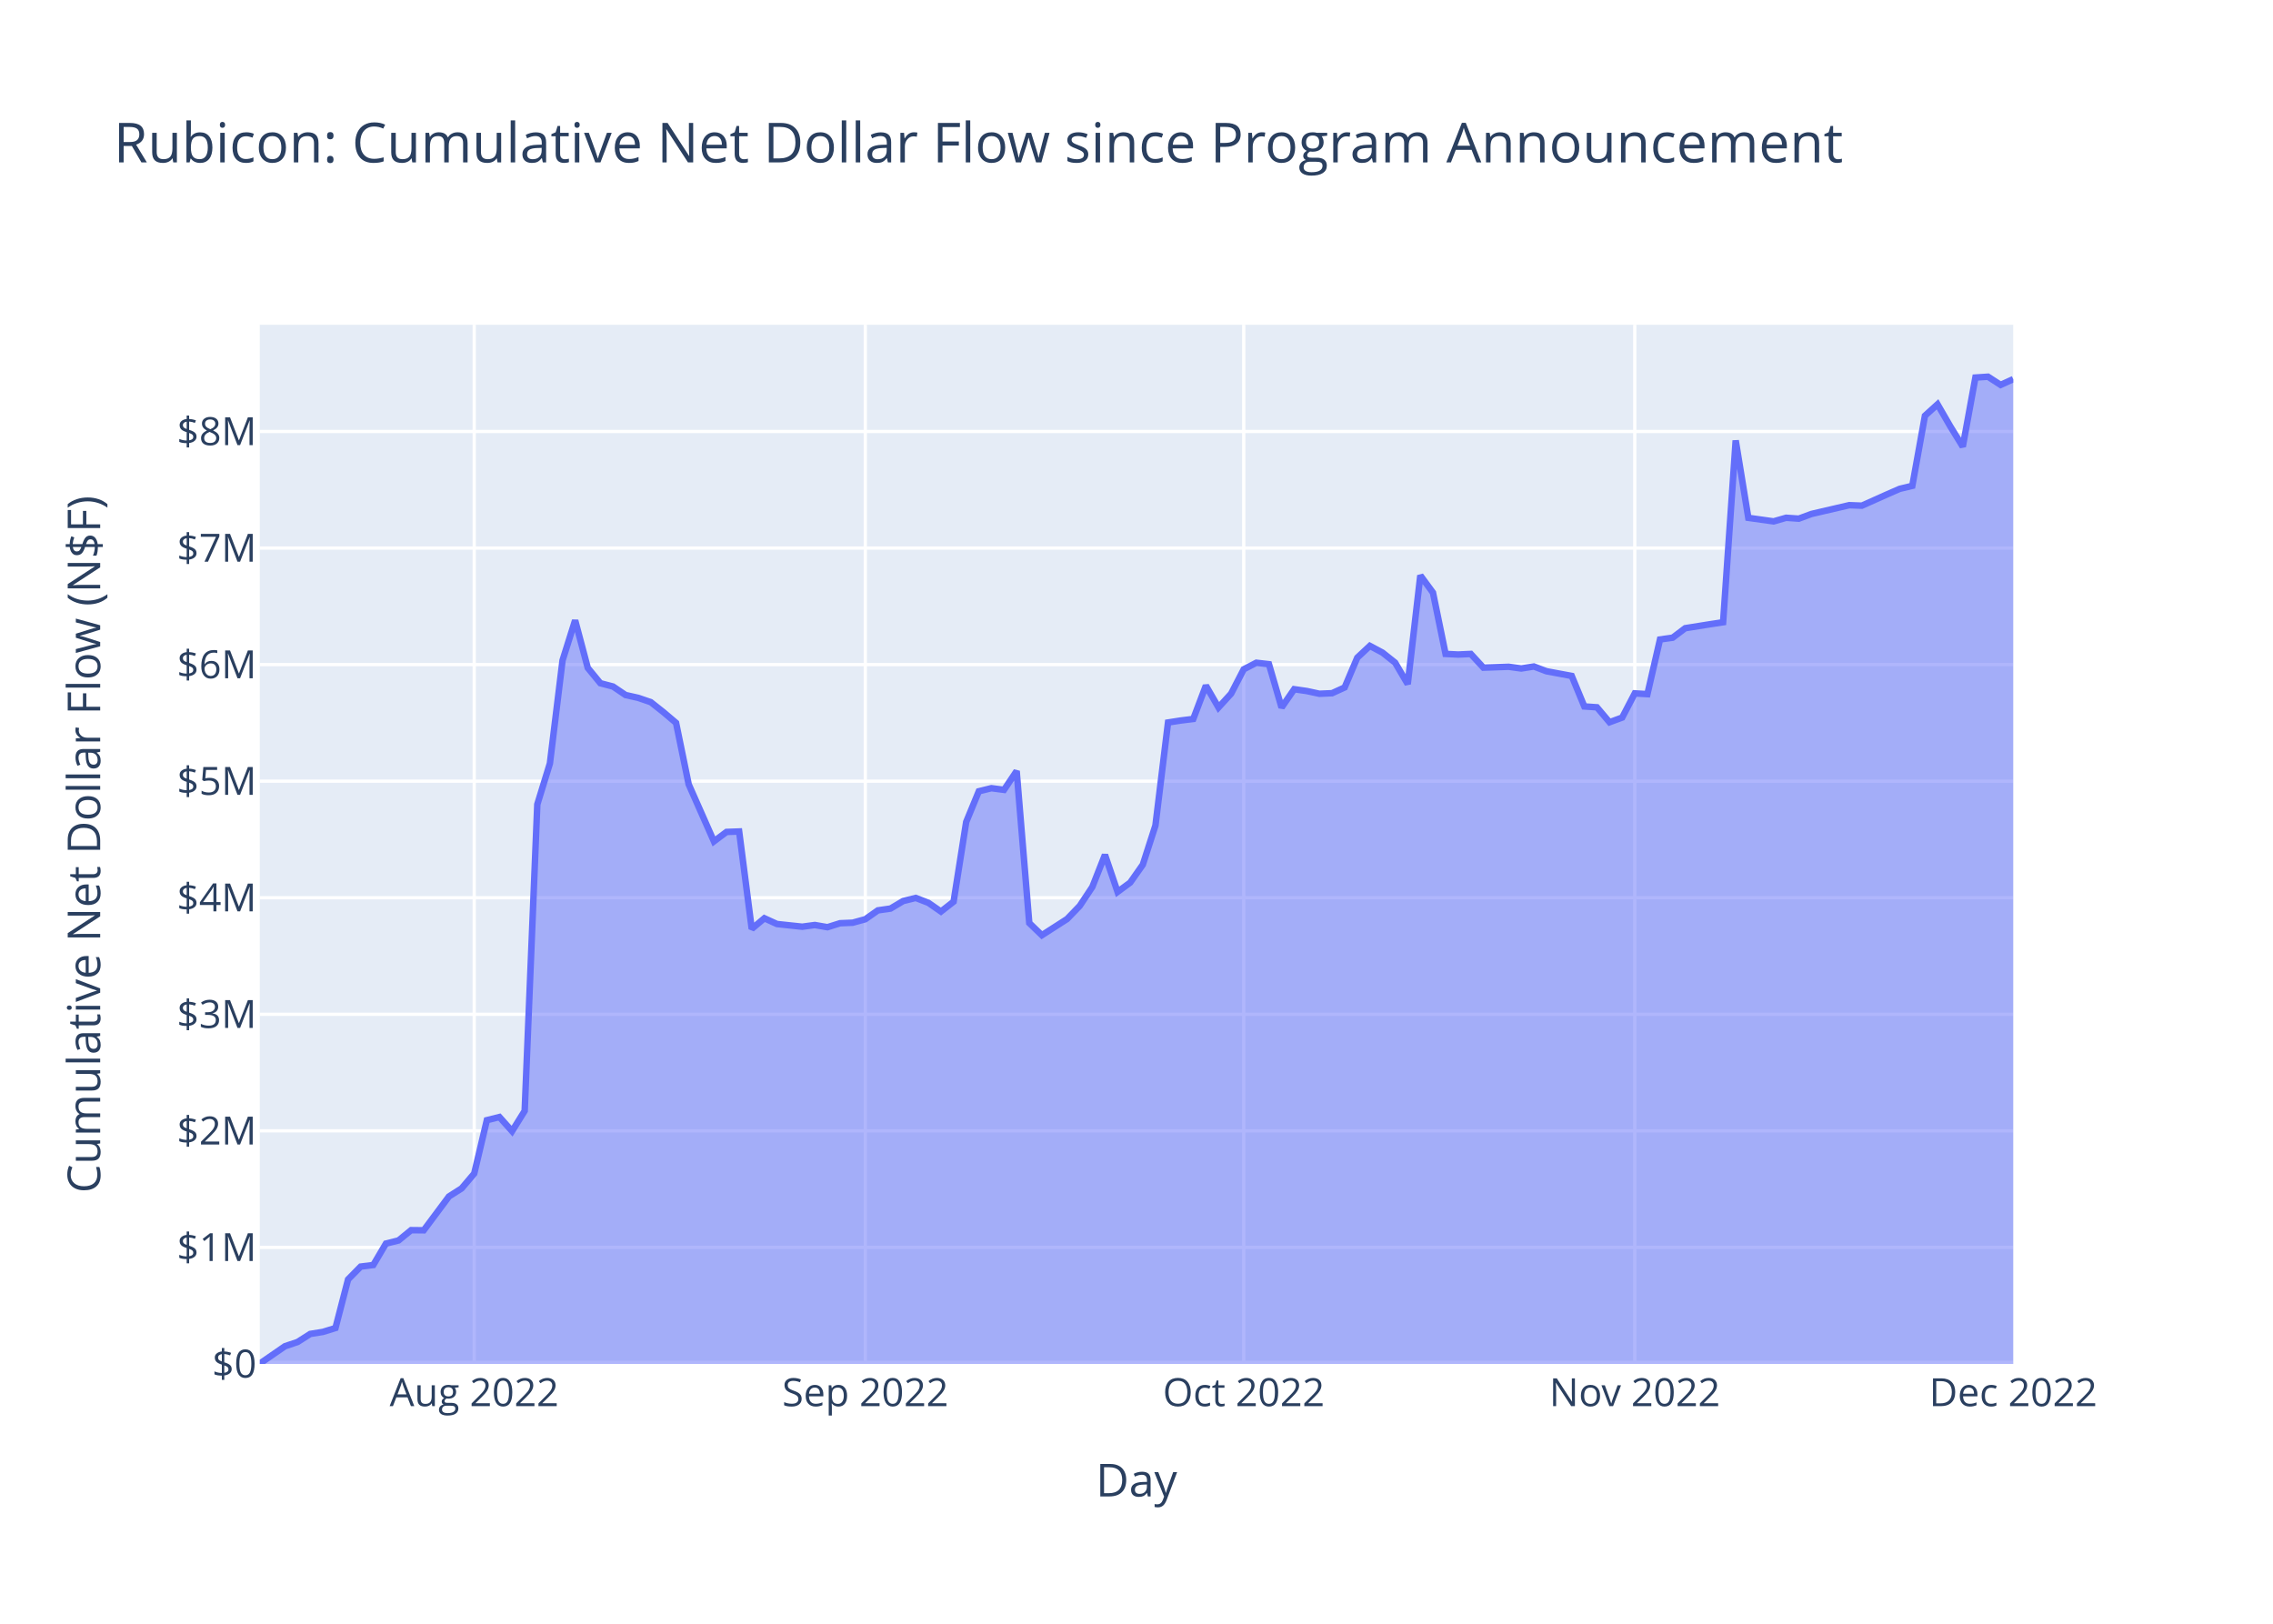
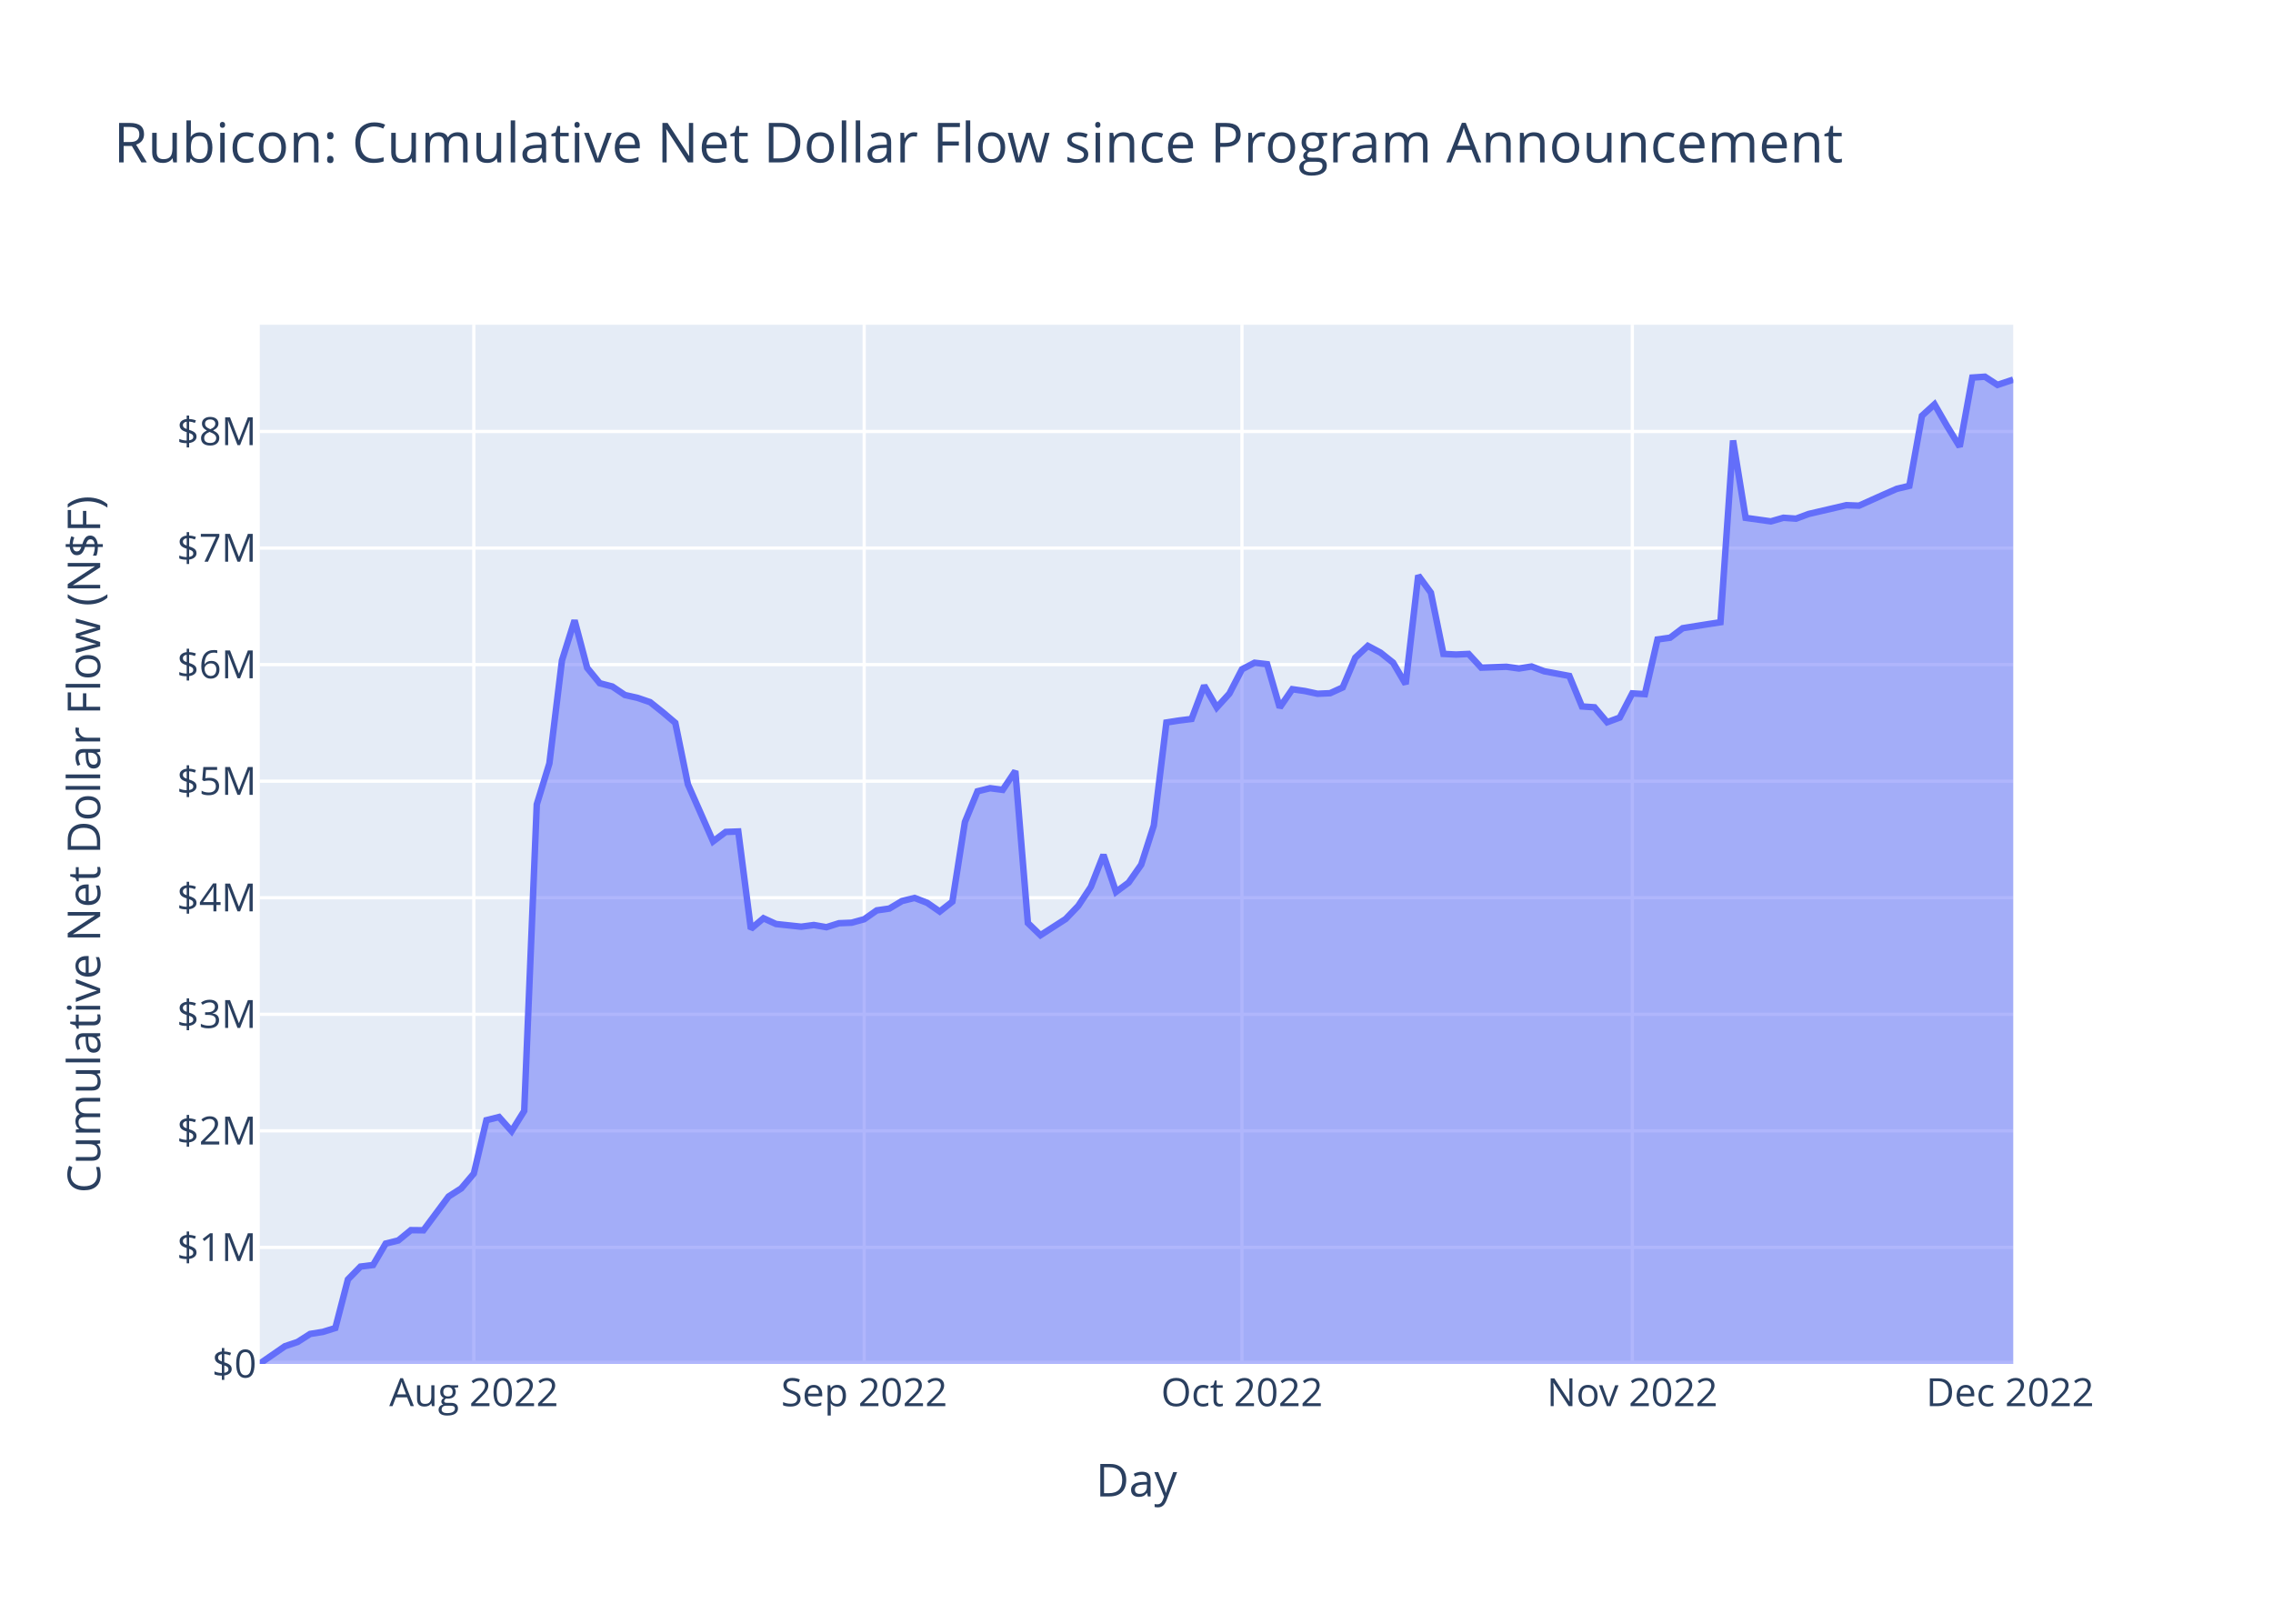
<svg xmlns="http://www.w3.org/2000/svg" class="main-svg" width="700" height="500" style="" viewBox="0 0 700 500">
  <rect x="0" y="0" width="700" height="500" style="fill: rgb(255, 255, 255); fill-opacity: 1;" />
-   <defs id="defs-6bf295">
+   <defs id="defs-1fdcac">
    <g class="clips">
-       <clipPath id="clip6bf295xyplot" class="plotclip">
+       <clipPath id="clip1fdcacxyplot" class="plotclip">
        <rect width="540" height="320" />
      </clipPath>
-       <clipPath class="axesclip" id="clip6bf295x">
+       <clipPath class="axesclip" id="clip1fdcacx">
        <rect x="80" y="0" width="540" height="500" />
      </clipPath>
-       <clipPath class="axesclip" id="clip6bf295y">
+       <clipPath class="axesclip" id="clip1fdcacy">
        <rect x="0" y="100" width="700" height="320" />
      </clipPath>
-       <clipPath class="axesclip" id="clip6bf295xy">
+       <clipPath class="axesclip" id="clip1fdcacxy">
        <rect x="80" y="100" width="540" height="320" />
      </clipPath>
    </g>
    <g class="gradients" />
    <g class="patterns" />
  </defs>
  <g class="bglayer">
    <rect class="bg" x="80" y="100" width="540" height="320" style="fill: rgb(229, 236, 246); fill-opacity: 1; stroke-width: 0;" />
  </g>
  <g class="layer-below">
    <g class="imagelayer" />
    <g class="shapelayer" />
  </g>
  <g class="cartesianlayer">
    <g class="subplot xy">
      <g class="layer-subplot">
        <g class="shapelayer" />
        <g class="imagelayer" />
      </g>
      <g class="minor-gridlayer">
        <g class="x" />
        <g class="y" />
      </g>
      <g class="gridlayer">
        <g class="x">
-           <path class="xgrid crisp" transform="translate(146.04,0)" d="M0,100v320" style="stroke: rgb(255, 255, 255); stroke-opacity: 1; stroke-width: 1px;" />
-           <path class="xgrid crisp" transform="translate(266.48,0)" d="M0,100v320" style="stroke: rgb(255, 255, 255); stroke-opacity: 1; stroke-width: 1px;" />
-           <path class="xgrid crisp" transform="translate(383.02,0)" d="M0,100v320" style="stroke: rgb(255, 255, 255); stroke-opacity: 1; stroke-width: 1px;" />
-           <path class="xgrid crisp" transform="translate(503.45,0)" d="M0,100v320" style="stroke: rgb(255, 255, 255); stroke-opacity: 1; stroke-width: 1px;" />
+           <path class="xgrid crisp" transform="translate(145.92,0)" d="M0,100v320" style="stroke: rgb(255, 255, 255); stroke-opacity: 1; stroke-width: 1px;" />
+           <path class="xgrid crisp" transform="translate(266.14,0)" d="M0,100v320" style="stroke: rgb(255, 255, 255); stroke-opacity: 1; stroke-width: 1px;" />
+           <path class="xgrid crisp" transform="translate(382.48,0)" d="M0,100v320" style="stroke: rgb(255, 255, 255); stroke-opacity: 1; stroke-width: 1px;" />
+           <path class="xgrid crisp" transform="translate(502.69,0)" d="M0,100v320" style="stroke: rgb(255, 255, 255); stroke-opacity: 1; stroke-width: 1px;" />
        </g>
        <g class="y">
          <path class="ygrid crisp" transform="translate(0,384.11)" d="M80,0h540" style="stroke: rgb(255, 255, 255); stroke-opacity: 1; stroke-width: 1px;" />
          <path class="ygrid crisp" transform="translate(0,348.22)" d="M80,0h540" style="stroke: rgb(255, 255, 255); stroke-opacity: 1; stroke-width: 1px;" />
          <path class="ygrid crisp" transform="translate(0,312.33)" d="M80,0h540" style="stroke: rgb(255, 255, 255); stroke-opacity: 1; stroke-width: 1px;" />
          <path class="ygrid crisp" transform="translate(0,276.44)" d="M80,0h540" style="stroke: rgb(255, 255, 255); stroke-opacity: 1; stroke-width: 1px;" />
          <path class="ygrid crisp" transform="translate(0,240.55)" d="M80,0h540" style="stroke: rgb(255, 255, 255); stroke-opacity: 1; stroke-width: 1px;" />
          <path class="ygrid crisp" transform="translate(0,204.65)" d="M80,0h540" style="stroke: rgb(255, 255, 255); stroke-opacity: 1; stroke-width: 1px;" />
          <path class="ygrid crisp" transform="translate(0,168.76)" d="M80,0h540" style="stroke: rgb(255, 255, 255); stroke-opacity: 1; stroke-width: 1px;" />
          <path class="ygrid crisp" transform="translate(0,132.87)" d="M80,0h540" style="stroke: rgb(255, 255, 255); stroke-opacity: 1; stroke-width: 1px;" />
        </g>
      </g>
      <g class="zerolinelayer">
        <path class="yzl zl crisp" transform="translate(0,420)" d="M80,0h540" style="stroke: rgb(255, 255, 255); stroke-opacity: 1; stroke-width: 2px;" />
      </g>
      <path class="xlines-below" />
      <path class="ylines-below" />
      <g class="overlines-below" />
      <g class="xaxislayer-below" />
      <g class="yaxislayer-below" />
      <g class="overaxes-below" />
-       <g class="plot" transform="translate(80,100)" clip-path="url(#clip6bf295xyplot)">
+       <g class="plot" transform="translate(80,100)" clip-path="url(#clip1fdcacxyplot)">
        <g class="scatterlayer mlayer">
-           <g class="trace scatter tracea78a37" style="stroke-miterlimit: 2;">
+           <g class="trace scatter trace8cf8ca" style="stroke-miterlimit: 2;">
            <g class="fills">
              <g>
-                 <path class="js-fill" d="M540,320L0,320L0,319.9L7.77,314.54L11.65,313.24L15.54,310.76L19.42,310.14L23.31,308.94L27.19,293.98L31.08,290.02L34.96,289.53L38.85,282.94L42.73,281.97L46.62,278.8L50.5,278.84L58.27,268.42L62.16,265.94L66.04,261.37L69.93,244.94L73.81,243.97L77.7,248.32L81.58,242.08L85.47,147.69L89.35,135.08L93.24,103.35L97.12,91.03L101.01,105.66L104.89,110.38L108.78,111.4L112.66,114.02L116.55,114.89L120.43,116.22L124.32,119.3L128.2,122.59L132.09,141.52L139.86,159.09L143.74,156.18L147.63,156.04L151.51,186.03L155.4,182.76L159.28,184.53L167.05,185.36L170.94,184.84L174.82,185.51L178.71,184.29L182.59,184.13L186.48,183.06L190.36,180.33L194.25,179.77L198.13,177.46L202.01,176.5L205.9,178L209.78,180.69L213.67,177.65L217.55,153.11L221.44,143.66L225.32,142.71L229.21,143.22L233.09,137.42L236.98,184.23L240.86,187.98L248.63,182.99L252.52,178.95L256.4,173.1L260.29,163.23L264.17,174.64L268.06,171.77L271.94,166.26L275.83,154.2L279.71,122.48L283.6,121.87L287.48,121.39L291.37,111.12L295.25,117.85L299.14,113.59L303.02,106.1L306.91,104.08L310.79,104.53L314.68,117.86L318.56,112.23L322.45,112.79L326.33,113.63L330.22,113.46L334.1,111.69L337.99,102.52L341.87,98.89L345.76,100.96L349.64,104.04L353.53,110.65L357.41,77.2L361.3,82.49L365.18,101.36L369.07,101.55L372.95,101.37L376.84,105.59L384.61,105.31L388.49,105.85L392.37,105.23L396.26,106.7L404.03,108.14L407.91,117.53L411.8,117.8L415.68,122.4L419.57,120.96L423.45,113.51L427.34,113.75L431.22,96.91L435.11,96.37L438.99,93.44L446.76,92.2L450.65,91.61L454.53,35.63L458.42,59.46L466.19,60.55L470.07,59.44L473.96,59.71L477.84,58.27L489.5,55.56L493.38,55.71L501.15,52.23L505.04,50.53L508.92,49.6L512.81,28.02L516.69,24.5L520.58,31.23L524.46,37.53L528.35,16.26L532.23,16L536.12,18.52L540,16.75" style="fill: rgb(99, 110, 250); fill-opacity: 0.5; stroke-width: 0;" />
+                 <path class="js-fill" d="M540,320L0,320L0,319.9L7.76,314.54L11.63,313.24L15.51,310.76L19.39,310.14L23.27,308.94L27.15,293.98L31.02,290.02L34.9,289.53L38.78,282.94L42.66,281.97L46.54,278.8L50.41,278.84L58.17,268.42L62.05,265.94L65.92,261.37L69.8,244.94L73.68,243.97L77.56,248.32L81.44,242.08L85.31,147.69L89.19,135.08L93.07,103.35L96.95,91.03L100.83,105.66L104.7,110.38L108.58,111.4L112.46,114.02L116.34,114.89L120.22,116.22L124.09,119.3L127.97,122.59L131.85,141.52L139.61,159.09L143.48,156.18L147.36,156.04L151.24,186.03L155.12,182.76L158.99,184.53L166.75,185.36L170.63,184.84L174.51,185.51L178.38,184.29L182.26,184.13L186.14,183.06L190.02,180.33L193.9,179.77L197.77,177.46L201.65,176.5L205.53,178L209.41,180.69L213.29,177.65L217.16,153.11L221.04,143.66L224.92,142.71L228.8,143.22L232.68,137.42L236.55,184.23L240.43,187.98L248.19,182.99L252.06,178.95L255.94,173.1L259.82,163.23L263.7,174.64L267.58,171.77L271.45,166.26L275.33,154.2L279.21,122.48L283.09,121.87L286.97,121.39L290.84,111.12L294.72,117.85L298.6,113.59L302.48,106.1L306.36,104.08L310.23,104.53L314.11,117.86L317.99,112.23L321.87,112.79L325.75,113.63L329.62,113.46L333.5,111.69L337.38,102.52L341.26,98.89L345.14,100.96L349.01,104.04L352.89,110.65L356.77,77.2L360.65,82.49L364.52,101.36L368.4,101.55L372.28,101.37L376.16,105.59L383.91,105.31L387.79,105.85L391.67,105.23L395.55,106.7L403.3,108.14L407.18,117.53L411.06,117.8L414.94,122.4L418.82,120.96L422.69,113.51L426.57,113.75L430.45,96.91L434.33,96.37L438.21,93.44L445.96,92.2L449.84,91.61L453.72,35.63L457.59,59.46L465.35,60.55L469.23,59.44L473.11,59.71L476.98,58.27L488.62,55.56L492.5,55.71L500.25,52.23L504.13,50.53L508.01,49.6L511.89,28.02L515.76,24.5L519.64,31.23L523.52,37.53L527.4,16.26L531.28,16L535.15,18.52L540,16.9" style="fill: rgb(99, 110, 250); fill-opacity: 0.5; stroke-width: 0;" />
              </g>
            </g>
            <g class="errorbars" />
            <g class="lines">
-               <path class="js-line" d="M0,319.9L7.77,314.54L11.65,313.24L15.54,310.76L19.42,310.14L23.31,308.94L27.19,293.98L31.08,290.02L34.96,289.53L38.85,282.94L42.73,281.97L46.62,278.8L50.5,278.84L58.27,268.42L62.16,265.94L66.04,261.37L69.93,244.94L73.81,243.97L77.7,248.32L81.58,242.08L85.47,147.69L89.35,135.08L93.24,103.35L97.12,91.03L101.01,105.66L104.89,110.38L108.78,111.4L112.66,114.02L116.55,114.89L120.43,116.22L124.32,119.3L128.2,122.59L132.09,141.52L139.86,159.09L143.74,156.18L147.63,156.04L151.51,186.03L155.4,182.76L159.28,184.53L167.05,185.36L170.94,184.84L174.82,185.51L178.71,184.29L182.59,184.13L186.48,183.06L190.36,180.33L194.25,179.77L198.13,177.46L202.01,176.5L205.9,178L209.78,180.69L213.67,177.65L217.55,153.11L221.44,143.66L225.32,142.71L229.21,143.22L233.09,137.42L236.98,184.23L240.86,187.98L248.63,182.99L252.52,178.95L256.4,173.1L260.29,163.23L264.17,174.64L268.06,171.77L271.94,166.26L275.83,154.2L279.71,122.48L283.6,121.87L287.48,121.39L291.37,111.12L295.25,117.85L299.14,113.59L303.02,106.1L306.91,104.08L310.79,104.53L314.68,117.86L318.56,112.23L322.45,112.79L326.33,113.63L330.22,113.46L334.1,111.69L337.99,102.52L341.87,98.89L345.76,100.96L349.64,104.04L353.53,110.65L357.41,77.2L361.3,82.49L365.18,101.36L369.07,101.55L372.95,101.37L376.84,105.59L384.61,105.31L388.49,105.85L392.37,105.23L396.26,106.7L404.03,108.14L407.91,117.53L411.8,117.8L415.68,122.4L419.57,120.96L423.45,113.51L427.34,113.75L431.22,96.91L435.11,96.37L438.99,93.44L446.76,92.2L450.65,91.61L454.53,35.63L458.42,59.46L466.19,60.55L470.07,59.44L473.96,59.71L477.84,58.27L489.5,55.56L493.38,55.71L501.15,52.23L505.04,50.53L508.92,49.6L512.81,28.02L516.69,24.5L520.58,31.23L524.46,37.53L528.35,16.26L532.23,16L536.12,18.52L540,16.75" style="vector-effect: non-scaling-stroke; fill: none; stroke: rgb(99, 110, 250); stroke-opacity: 1; stroke-width: 2px; opacity: 1;" />
+               <path class="js-line" d="M0,319.9L7.76,314.54L11.63,313.24L15.51,310.76L19.39,310.14L23.27,308.94L27.15,293.98L31.02,290.02L34.9,289.53L38.78,282.94L42.66,281.97L46.54,278.8L50.41,278.84L58.17,268.42L62.05,265.94L65.92,261.37L69.8,244.94L73.68,243.97L77.56,248.32L81.44,242.08L85.31,147.69L89.19,135.08L93.07,103.35L96.95,91.03L100.83,105.66L104.7,110.38L108.58,111.4L112.46,114.02L116.34,114.89L120.22,116.22L124.09,119.3L127.97,122.59L131.85,141.52L139.61,159.09L143.48,156.18L147.36,156.04L151.24,186.03L155.12,182.76L158.99,184.53L166.75,185.36L170.63,184.84L174.51,185.51L178.38,184.29L182.26,184.13L186.14,183.06L190.02,180.33L193.9,179.77L197.77,177.46L201.65,176.5L205.53,178L209.41,180.69L213.29,177.65L217.16,153.11L221.04,143.66L224.92,142.71L228.8,143.22L232.68,137.42L236.55,184.23L240.43,187.98L248.19,182.99L252.06,178.95L255.94,173.1L259.82,163.23L263.7,174.64L267.58,171.77L271.45,166.26L275.33,154.2L279.21,122.48L283.09,121.87L286.97,121.39L290.84,111.12L294.72,117.85L298.6,113.59L302.48,106.1L306.36,104.08L310.23,104.53L314.11,117.86L317.99,112.23L321.87,112.79L325.75,113.63L329.62,113.46L333.5,111.69L337.38,102.52L341.26,98.89L345.14,100.96L349.01,104.04L352.89,110.65L356.77,77.2L360.65,82.49L364.52,101.36L368.4,101.55L372.28,101.37L376.16,105.59L383.91,105.31L387.79,105.85L391.67,105.23L395.55,106.7L403.3,108.14L407.18,117.53L411.06,117.8L414.94,122.4L418.82,120.96L422.69,113.51L426.57,113.75L430.45,96.91L434.33,96.37L438.21,93.44L445.96,92.2L449.84,91.61L453.72,35.63L457.59,59.46L465.35,60.55L469.23,59.44L473.11,59.71L476.98,58.27L488.62,55.56L492.5,55.71L500.25,52.23L504.13,50.53L508.01,49.6L511.89,28.02L515.76,24.5L519.64,31.23L523.52,37.53L527.4,16.26L531.28,16L535.15,18.52L540,16.9" style="vector-effect: non-scaling-stroke; fill: none; stroke: rgb(99, 110, 250); stroke-opacity: 1; stroke-width: 2px; opacity: 1;" />
            </g>
            <g class="points" />
            <g class="text" />
          </g>
        </g>
      </g>
      <g class="overplot" />
      <path class="xlines-above crisp" d="M0,0" style="fill: none;" />
      <path class="ylines-above crisp" d="M0,0" style="fill: none;" />
      <g class="overlines-above" />
      <g class="xaxislayer-above">
        <g class="xtick">
-           <text text-anchor="middle" x="0" y="433" transform="translate(146.04,0)" style="font-family: 'Open Sans', verdana, arial, sans-serif; font-size: 12px; fill: rgb(42, 63, 95); fill-opacity: 1; white-space: pre; opacity: 1;">Aug 2022</text>
+           <text text-anchor="middle" x="0" y="433" transform="translate(145.92,0)" style="font-family: 'Open Sans', verdana, arial, sans-serif; font-size: 12px; fill: rgb(42, 63, 95); fill-opacity: 1; white-space: pre; opacity: 1;">Aug 2022</text>
        </g>
        <g class="xtick">
-           <text text-anchor="middle" x="0" y="433" style="font-family: 'Open Sans', verdana, arial, sans-serif; font-size: 12px; fill: rgb(42, 63, 95); fill-opacity: 1; white-space: pre; opacity: 1;" transform="translate(266.48,0)">Sep 2022</text>
+           <text text-anchor="middle" x="0" y="433" style="font-family: 'Open Sans', verdana, arial, sans-serif; font-size: 12px; fill: rgb(42, 63, 95); fill-opacity: 1; white-space: pre; opacity: 1;" transform="translate(266.14,0)">Sep 2022</text>
        </g>
        <g class="xtick">
-           <text text-anchor="middle" x="0" y="433" style="font-family: 'Open Sans', verdana, arial, sans-serif; font-size: 12px; fill: rgb(42, 63, 95); fill-opacity: 1; white-space: pre; opacity: 1;" transform="translate(383.02,0)">Oct 2022</text>
+           <text text-anchor="middle" x="0" y="433" style="font-family: 'Open Sans', verdana, arial, sans-serif; font-size: 12px; fill: rgb(42, 63, 95); fill-opacity: 1; white-space: pre; opacity: 1;" transform="translate(382.48,0)">Oct 2022</text>
        </g>
        <g class="xtick">
-           <text text-anchor="middle" x="0" y="433" style="font-family: 'Open Sans', verdana, arial, sans-serif; font-size: 12px; fill: rgb(42, 63, 95); fill-opacity: 1; white-space: pre; opacity: 1;" transform="translate(503.45,0)">Nov 2022</text>
+           <text text-anchor="middle" x="0" y="433" style="font-family: 'Open Sans', verdana, arial, sans-serif; font-size: 12px; fill: rgb(42, 63, 95); fill-opacity: 1; white-space: pre; opacity: 1;" transform="translate(502.69,0)">Nov 2022</text>
        </g>
        <g class="xtick">
-           <text text-anchor="middle" x="0" y="433" style="font-family: 'Open Sans', verdana, arial, sans-serif; font-size: 12px; fill: rgb(42, 63, 95); fill-opacity: 1; white-space: pre; opacity: 1;" transform="translate(620,0)">Dec 2022</text>
+           <text text-anchor="middle" x="0" y="433" style="font-family: 'Open Sans', verdana, arial, sans-serif; font-size: 12px; fill: rgb(42, 63, 95); fill-opacity: 1; white-space: pre; opacity: 1;" transform="translate(619.03,0)">Dec 2022</text>
        </g>
      </g>
      <g class="yaxislayer-above">
        <g class="ytick">
          <text text-anchor="end" x="79" y="4.2" transform="translate(0,420)" style="font-family: 'Open Sans', verdana, arial, sans-serif; font-size: 12px; fill: rgb(42, 63, 95); fill-opacity: 1; white-space: pre; opacity: 1;">$0</text>
        </g>
        <g class="ytick">
          <text text-anchor="end" x="79" y="4.2" style="font-family: 'Open Sans', verdana, arial, sans-serif; font-size: 12px; fill: rgb(42, 63, 95); fill-opacity: 1; white-space: pre; opacity: 1;" transform="translate(0,384.11)">$1M</text>
        </g>
        <g class="ytick">
          <text text-anchor="end" x="79" y="4.2" style="font-family: 'Open Sans', verdana, arial, sans-serif; font-size: 12px; fill: rgb(42, 63, 95); fill-opacity: 1; white-space: pre; opacity: 1;" transform="translate(0,348.22)">$2M</text>
        </g>
        <g class="ytick">
          <text text-anchor="end" x="79" y="4.2" style="font-family: 'Open Sans', verdana, arial, sans-serif; font-size: 12px; fill: rgb(42, 63, 95); fill-opacity: 1; white-space: pre; opacity: 1;" transform="translate(0,312.33)">$3M</text>
        </g>
        <g class="ytick">
          <text text-anchor="end" x="79" y="4.2" style="font-family: 'Open Sans', verdana, arial, sans-serif; font-size: 12px; fill: rgb(42, 63, 95); fill-opacity: 1; white-space: pre; opacity: 1;" transform="translate(0,276.44)">$4M</text>
        </g>
        <g class="ytick">
          <text text-anchor="end" x="79" y="4.2" style="font-family: 'Open Sans', verdana, arial, sans-serif; font-size: 12px; fill: rgb(42, 63, 95); fill-opacity: 1; white-space: pre; opacity: 1;" transform="translate(0,240.55)">$5M</text>
        </g>
        <g class="ytick">
          <text text-anchor="end" x="79" y="4.2" style="font-family: 'Open Sans', verdana, arial, sans-serif; font-size: 12px; fill: rgb(42, 63, 95); fill-opacity: 1; white-space: pre; opacity: 1;" transform="translate(0,204.65)">$6M</text>
        </g>
        <g class="ytick">
          <text text-anchor="end" x="79" y="4.2" style="font-family: 'Open Sans', verdana, arial, sans-serif; font-size: 12px; fill: rgb(42, 63, 95); fill-opacity: 1; white-space: pre; opacity: 1;" transform="translate(0,168.76)">$7M</text>
        </g>
        <g class="ytick">
          <text text-anchor="end" x="79" y="4.2" style="font-family: 'Open Sans', verdana, arial, sans-serif; font-size: 12px; fill: rgb(42, 63, 95); fill-opacity: 1; white-space: pre; opacity: 1;" transform="translate(0,132.87)">$8M</text>
        </g>
      </g>
      <g class="overaxes-above" />
    </g>
  </g>
  <g class="polarlayer" />
  <g class="smithlayer" />
  <g class="ternarylayer" />
  <g class="geolayer" />
  <g class="funnelarealayer" />
  <g class="pielayer" />
  <g class="iciclelayer" />
  <g class="treemaplayer" />
  <g class="sunburstlayer" />
  <g class="glimages" />
-   <defs id="topdefs-6bf295">
+   <defs id="topdefs-1fdcac">
    <g class="clips" />
  </defs>
  <g class="layer-above">
    <g class="imagelayer" />
    <g class="shapelayer" />
  </g>
  <g class="infolayer">
    <g class="g-gtitle">
      <text class="gtitle" x="35" y="50" text-anchor="start" dy="0em" style="font-family: 'Open Sans', verdana, arial, sans-serif; font-size: 17px; fill: rgb(42, 63, 95); opacity: 1; font-weight: normal; white-space: pre;">Rubicon: Cumulative Net Dollar Flow since Program Announcement</text>
    </g>
    <g class="g-xtitle">
      <text class="xtitle" x="350" y="460.8" text-anchor="middle" style="font-family: 'Open Sans', verdana, arial, sans-serif; font-size: 14px; fill: rgb(42, 63, 95); opacity: 1; font-weight: normal; white-space: pre;">Day</text>
    </g>
    <g class="g-ytitle">
      <text class="ytitle" transform="rotate(-90,30.85625,260)" x="30.856" y="260" text-anchor="middle" style="font-family: 'Open Sans', verdana, arial, sans-serif; font-size: 14px; fill: rgb(42, 63, 95); opacity: 1; font-weight: normal; white-space: pre;">Cumulative Net Dollar Flow (N$F)</text>
    </g>
  </g>
</svg>
